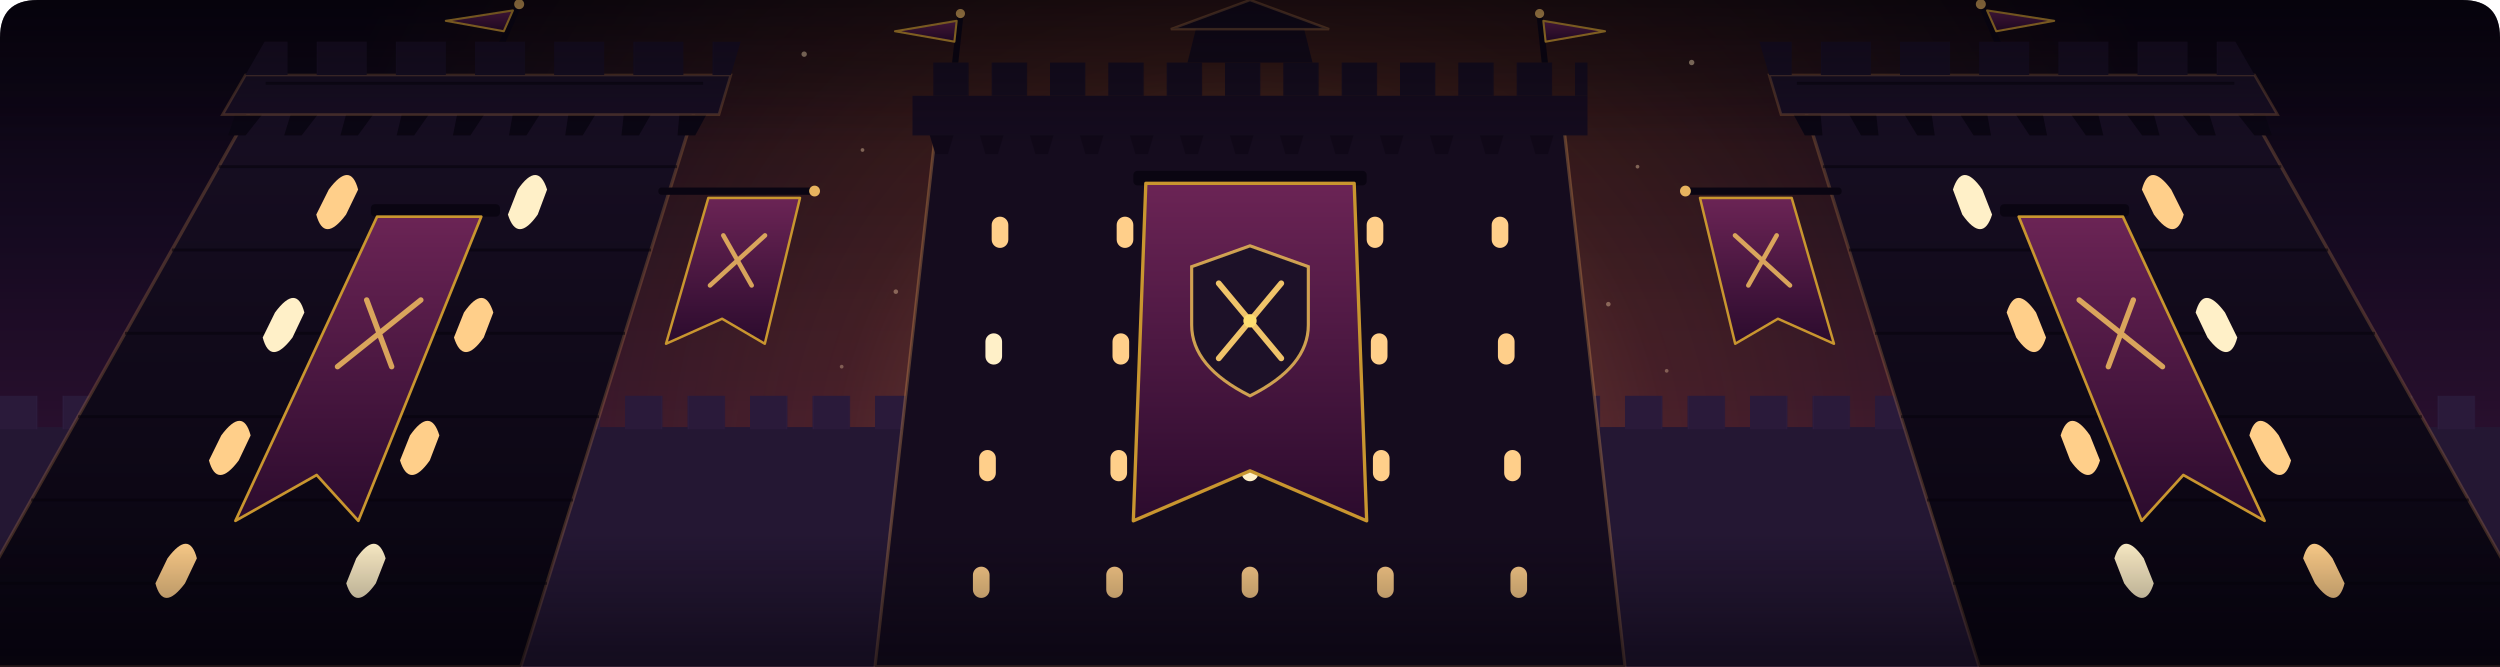
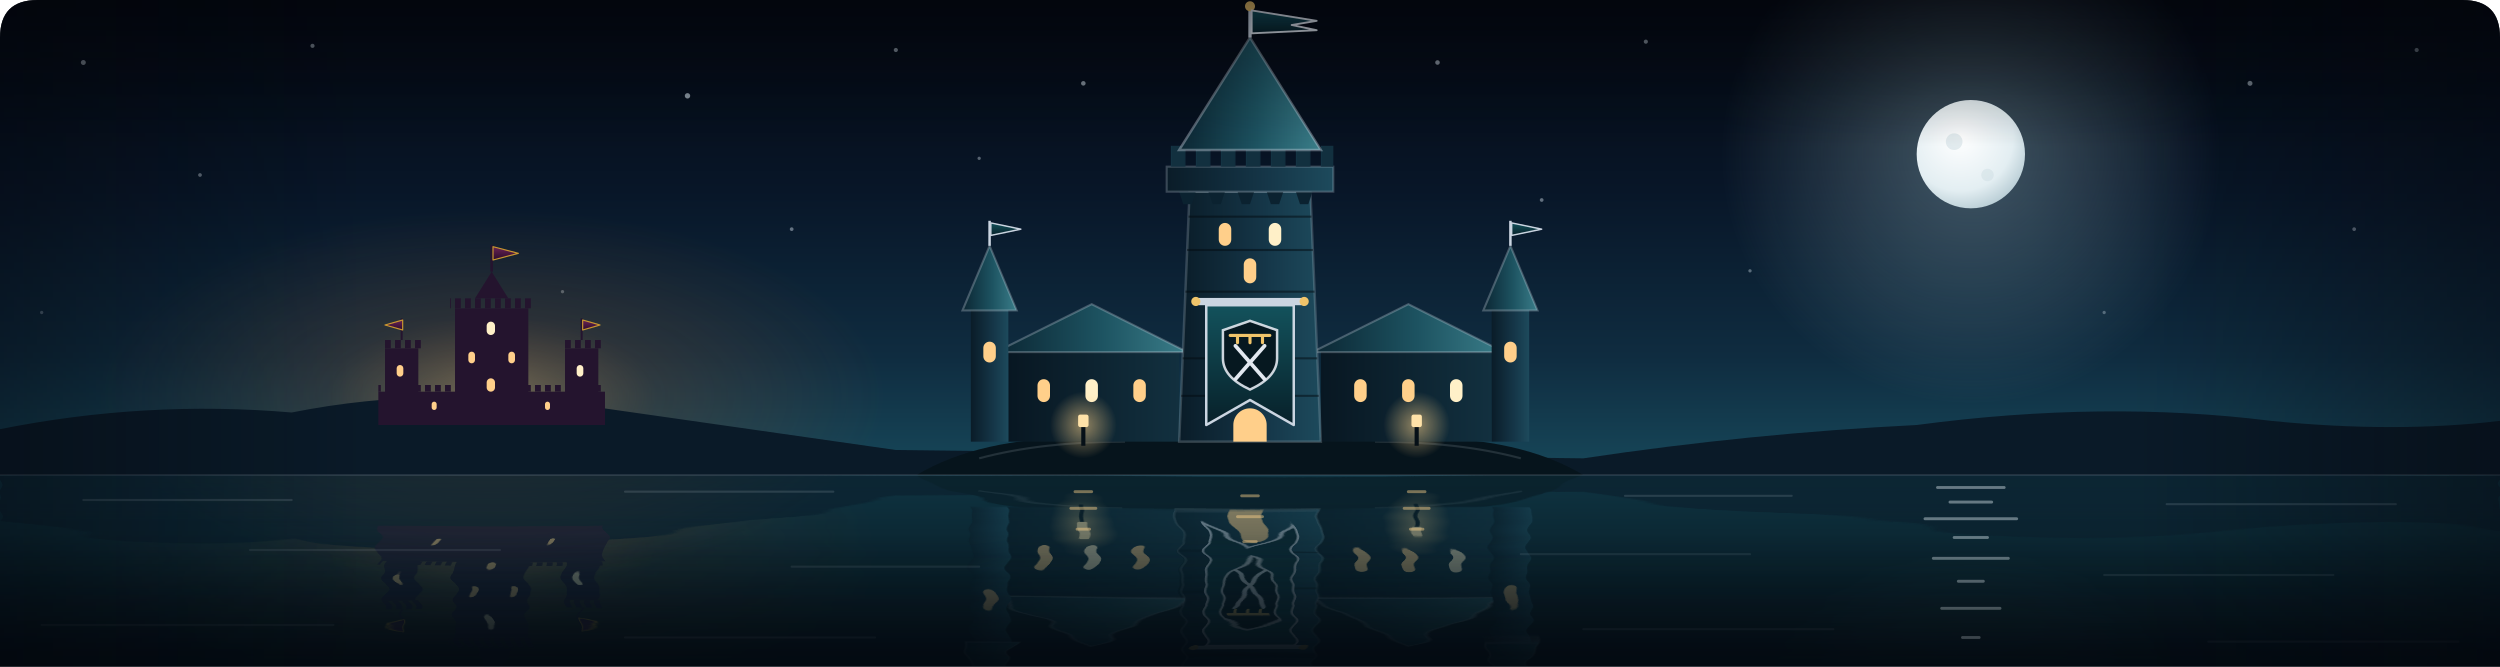
- <svg xmlns="http://www.w3.org/2000/svg" width="1200" height="320" viewBox="0 0 1200 320" role="img" aria-label="The Fortress of The Council of CLAUDE Agents, towering overhead">
+ <svg xmlns="http://www.w3.org/2000/svg" width="1200" height="320" viewBox="0 0 1200 320" role="img" aria-label="The Mirror Tower of The Sub-Council of CLAUDE Agents, on its lake, with the parent Council's fortress on the far shore">
  <defs>
    <linearGradient id="hdrSky" x1="0" y1="0" x2="0" y2="1">
-       <stop offset="0%" stop-color="#07030d" />
-       <stop offset="35%" stop-color="#150a20" />
-       <stop offset="70%" stop-color="#2c1030" />
-       <stop offset="100%" stop-color="#5c1a33" />
-     </linearGradient>
-     <radialGradient id="hdrGlow" cx="600" cy="230" r="480" gradientUnits="userSpaceOnUse">
-       <stop offset="0%" stop-color="#ffb968" stop-opacity="0.5" />
-       <stop offset="42%" stop-color="#d0641f" stop-opacity="0.2" />
+       <stop offset="0%" stop-color="#03070f" />
+       <stop offset="40%" stop-color="#081628" />
+       <stop offset="75%" stop-color="#0f2c40" />
+       <stop offset="100%" stop-color="#17485a" />
+     </linearGradient>
+     <linearGradient id="hdrWater" x1="0" y1="0" x2="0" y2="1">
+       <stop offset="0%" stop-color="#0f3442" />
+       <stop offset="100%" stop-color="#040f16" />
+     </linearGradient>
+     <radialGradient id="hdrMoonGlow" cx="0.5" cy="0.5" r="0.5">
+       <stop offset="0%" stop-color="#bfe6ee" stop-opacity="0.32" />
+       <stop offset="100%" stop-color="#bfe6ee" stop-opacity="0" />
+     </radialGradient>
+     <radialGradient id="hdrMoon" cx="40%" cy="35%" r="70%">
+       <stop offset="0%" stop-color="#ffffff" />
+       <stop offset="70%" stop-color="#e3eef2" />
+       <stop offset="100%" stop-color="#b6cbd3" />
+     </radialGradient>
+     <radialGradient id="hdrLiegeGlow" cx="0.5" cy="0.5" r="0.5">
+       <stop offset="0%" stop-color="#ffb968" stop-opacity="0.42" />
+       <stop offset="42%" stop-color="#d0641f" stop-opacity="0.15" />
      <stop offset="100%" stop-color="#d0641f" stop-opacity="0" />
    </radialGradient>
-     <linearGradient id="hdrBanner" x1="0" y1="0" x2="0" y2="1">
+     <linearGradient id="hdrStone" x1="0" y1="0" x2="1" y2="0">
+       <stop offset="0%" stop-color="#0a1c28" />
+       <stop offset="60%" stop-color="#153648" />
+       <stop offset="100%" stop-color="#1d4a5c" />
+     </linearGradient>
+     <linearGradient id="hdrStoneDark" x1="0" y1="0" x2="1" y2="0">
+       <stop offset="0%" stop-color="#081722" />
+       <stop offset="100%" stop-color="#12303f" />
+     </linearGradient>
+     <linearGradient id="hdrRoof" x1="0" y1="0" x2="1" y2="0">
+       <stop offset="0%" stop-color="#0b2633" />
+       <stop offset="55%" stop-color="#1d5361" />
+       <stop offset="100%" stop-color="#3a7d89" />
+     </linearGradient>
+     <linearGradient id="hdrTide" x1="0" y1="0" x2="0" y2="1">
+       <stop offset="0%" stop-color="#13525c" />
+       <stop offset="100%" stop-color="#072029" />
+     </linearGradient>
+     <linearGradient id="hdrPlum" x1="0" y1="0" x2="0" y2="1">
      <stop offset="0%" stop-color="#6b2455" />
      <stop offset="100%" stop-color="#2b0b2d" />
    </linearGradient>
-     <linearGradient id="hdrNear" x1="0" y1="0" x2="0" y2="1">
-       <stop offset="0%" stop-color="#170e22" />
-       <stop offset="100%" stop-color="#08040f" />
-     </linearGradient>
+     <radialGradient id="hdrLamp" cx="0.5" cy="0.5" r="0.5">
+       <stop offset="0%" stop-color="#ffd48a" stop-opacity="0.55" />
+       <stop offset="100%" stop-color="#ffd48a" stop-opacity="0" />
+     </radialGradient>
+     <pattern id="hdrMerlon" width="12" height="10" patternUnits="userSpaceOnUse" x="562">
+       <rect width="7" height="10" fill="#12303f" />
+     </pattern>
+     <pattern id="hdrLiegeMerlon" width="6" height="4" patternUnits="userSpaceOnUse" x="166">
+       <rect width="3.5" height="4" fill="#24142e" />
+     </pattern>
+     <linearGradient id="hdrFadeGrad" x1="0" y1="228" x2="0" y2="320" gradientUnits="userSpaceOnUse">
+       <stop offset="0%" stop-color="#ffffff" stop-opacity="0.55" />
+       <stop offset="100%" stop-color="#ffffff" stop-opacity="0.08" />
+     </linearGradient>
+     <mask id="hdrFade" maskUnits="userSpaceOnUse" x="0" y="228" width="1200" height="92">
+       <rect x="0" y="228" width="1200" height="92" fill="url(#hdrFadeGrad)" />
+     </mask>
+     <filter id="hdrRipple" filterUnits="userSpaceOnUse" x="0" y="224" width="1200" height="96">
+       <feTurbulence type="fractalNoise" baseFrequency="0.006 0.2" numOctaves="1" seed="5" result="noise" />
+       <feDisplacementMap in="SourceGraphic" in2="noise" scale="9" xChannelSelector="R" yChannelSelector="G" />
+     </filter>
    <linearGradient id="hdrVig" x1="0" y1="0" x2="0" y2="1">
-       <stop offset="0%" stop-color="#05030b" stop-opacity="0.5" />
-       <stop offset="22%" stop-color="#05030b" stop-opacity="0" />
-       <stop offset="80%" stop-color="#05030b" stop-opacity="0" />
-       <stop offset="100%" stop-color="#05030b" stop-opacity="0.55" />
-     </linearGradient>
-     <pattern id="hdrMerlonBack" width="30" height="16" patternUnits="userSpaceOnUse">
-       <rect width="18" height="16" fill="#2a1a3a" />
-     </pattern>
-     <pattern id="hdrMerlonKeep" width="28" height="16" patternUnits="userSpaceOnUse">
-       <rect width="17" height="16" fill="#150c1e" />
-     </pattern>
-     <pattern id="hdrMerlonNear" width="38" height="16" patternUnits="userSpaceOnUse">
-       <rect width="24" height="16" fill="#170e22" />
-     </pattern>
+       <stop offset="0%" stop-color="#02050b" stop-opacity="0.5" />
+       <stop offset="22%" stop-color="#02050b" stop-opacity="0" />
+       <stop offset="80%" stop-color="#02050b" stop-opacity="0" />
+       <stop offset="100%" stop-color="#02050b" stop-opacity="0.55" />
+     </linearGradient>
+     <linearGradient id="hdrVigSide" x1="0" y1="0" x2="1" y2="0">
+       <stop offset="0%" stop-color="#02050b" stop-opacity="0.45" />
+       <stop offset="15%" stop-color="#02050b" stop-opacity="0" />
+       <stop offset="85%" stop-color="#02050b" stop-opacity="0" />
+       <stop offset="100%" stop-color="#02050b" stop-opacity="0.45" />
+     </linearGradient>
    <clipPath id="hdrClip">
      <path d="M 0 320 L 0 18 Q 0 0 18 0 L 1182 0 Q 1200 0 1200 18 L 1200 320 Z" />
    </clipPath>
  </defs>
  <g clip-path="url(#hdrClip)">
-     <rect width="1200" height="320" fill="url(#hdrSky)" />
-     <g fill="#ffeecc">
-       <circle cx="386" cy="26" r="1.3" opacity="0.6" />
-       <circle cx="414" cy="72" r="0.9" opacity="0.4" />
-       <circle cx="368" cy="112" r="1" opacity="0.45" />
-       <circle cx="430" cy="140" r="1.1" opacity="0.4" />
-       <circle cx="404" cy="176" r="0.9" opacity="0.35" />
-       <circle cx="812" cy="30" r="1.3" opacity="0.6" />
-       <circle cx="786" cy="80" r="0.9" opacity="0.4" />
-       <circle cx="828" cy="118" r="1" opacity="0.45" />
-       <circle cx="772" cy="146" r="1.1" opacity="0.4" />
-       <circle cx="800" cy="178" r="0.9" opacity="0.35" />
-     </g>
-     <rect width="1200" height="320" fill="url(#hdrGlow)" />
-     <rect x="0" y="205" width="1200" height="115" fill="#241733" />
-     <rect x="0" y="190" width="1200" height="16" fill="url(#hdrMerlonBack)" />
-     <path d="M 420 320 L 449 64 L 751 64 L 780 320 Z" fill="#150c1e" stroke="#f2a75a" stroke-opacity="0.3" stroke-width="1.5" />
-     <g fill="#100818">
-       <path d="M 446 64 L 458 64 L 455 74 L 449 74 Z" />
-       <path d="M 470 64 L 482 64 L 479 74 L 473 74 Z" />
-       <path d="M 494 64 L 506 64 L 503 74 L 497 74 Z" />
-       <path d="M 518 64 L 530 64 L 527 74 L 521 74 Z" />
-       <path d="M 542 64 L 554 64 L 551 74 L 545 74 Z" />
-       <path d="M 566 64 L 578 64 L 575 74 L 569 74 Z" />
-       <path d="M 590 64 L 602 64 L 599 74 L 593 74 Z" />
-       <path d="M 614 64 L 626 64 L 623 74 L 617 74 Z" />
-       <path d="M 638 64 L 650 64 L 647 74 L 641 74 Z" />
-       <path d="M 662 64 L 674 64 L 671 74 L 665 74 Z" />
-       <path d="M 686 64 L 698 64 L 695 74 L 689 74 Z" />
-       <path d="M 710 64 L 722 64 L 719 74 L 713 74 Z" />
-       <path d="M 734 64 L 746 64 L 743 74 L 737 74 Z" />
-     </g>
-     <rect x="438" y="46" width="324" height="19" fill="#150c1e" />
-     <rect x="438" y="30" width="324" height="16" fill="url(#hdrMerlonKeep)" />
-     <path d="M 570 30 L 574 14 L 626 14 L 630 30 Z" fill="#120a19" />
-     <path d="M 562 14 L 600 0 L 638 14 Z" fill="#120a19" stroke="#f2a75a" stroke-opacity="0.32" stroke-width="1.2" />
-     <g fill="#ffcf8a">
-       <rect x="476" y="104" width="8" height="15" rx="4" />
-       <rect x="536" y="104" width="8" height="15" rx="4" />
-       <rect x="596" y="104" width="8" height="15" rx="4" fill="#fff0c8" />
-       <rect x="656" y="104" width="8" height="15" rx="4" />
-       <rect x="716" y="104" width="8" height="15" rx="4" />
-       <rect x="473" y="160" width="8" height="15" rx="4" fill="#fff0c8" />
-       <rect x="534" y="160" width="8" height="15" rx="4" />
-       <rect x="596" y="160" width="8" height="15" rx="4" />
-       <rect x="658" y="160" width="8" height="15" rx="4" />
-       <rect x="719" y="160" width="8" height="15" rx="4" />
-       <rect x="470" y="216" width="8" height="15" rx="4" />
-       <rect x="533" y="216" width="8" height="15" rx="4" />
-       <rect x="596" y="216" width="8" height="15" rx="4" fill="#fff0c8" />
-       <rect x="659" y="216" width="8" height="15" rx="4" />
-       <rect x="722" y="216" width="8" height="15" rx="4" />
-       <rect x="467" y="272" width="8" height="15" rx="4" />
-       <rect x="531" y="272" width="8" height="15" rx="4" />
-       <rect x="596" y="272" width="8" height="15" rx="4" />
-       <rect x="661" y="272" width="8" height="15" rx="4" />
-       <rect x="725" y="272" width="8" height="15" rx="4" />
-     </g>
-     <path d="M -30 320 L 119.6 54 L 333.1 54 L 250 320 Z" fill="url(#hdrNear)" stroke="#f2a75a" stroke-opacity="0.22" stroke-width="1.6" />
-     <path d="M 1230 320 L 1080.4 54 L 866.9 54 L 950 320 Z" fill="url(#hdrNear)" stroke="#f2a75a" stroke-opacity="0.22" stroke-width="1.6" />
-     <g fill="#0b0613">
-       <path d="M 112.8 55 L 125.8 55 L 117.9 65 L 109.5 65 Z" />
-       <path d="M 139.5 55 L 152.5 55 L 144.8 65 L 136.4 65 Z" />
-       <path d="M 166.1 55 L 179.1 55 L 171.8 65 L 163.4 65 Z" />
-       <path d="M 192.8 55 L 205.8 55 L 198.8 65 L 190.4 65 Z" />
-       <path d="M 219.4 55 L 232.4 55 L 225.8 65 L 217.4 65 Z" />
-       <path d="M 246.1 55 L 259.1 55 L 252.7 65 L 244.3 65 Z" />
-       <path d="M 272.8 55 L 285.8 55 L 279.7 65 L 271.3 65 Z" />
-       <path d="M 299.4 55 L 312.4 55 L 306.7 65 L 298.3 65 Z" />
-       <path d="M 326.1 55 L 339.1 55 L 333.7 65 L 325.2 65 Z" />
-       <path d="M 1087.2 55 L 1074.2 55 L 1082.1 65 L 1090.5 65 Z" />
-       <path d="M 1060.5 55 L 1047.5 55 L 1055.2 65 L 1063.6 65 Z" />
-       <path d="M 1033.9 55 L 1020.9 55 L 1028.2 65 L 1036.6 65 Z" />
-       <path d="M 1007.2 55 L 994.2 55 L 1001.2 65 L 1009.6 65 Z" />
-       <path d="M 980.6 55 L 967.6 55 L 974.2 65 L 982.6 65 Z" />
-       <path d="M 953.9 55 L 940.9 55 L 947.3 65 L 955.7 65 Z" />
-       <path d="M 927.2 55 L 914.2 55 L 920.3 65 L 928.7 65 Z" />
-       <path d="M 900.6 55 L 887.6 55 L 893.3 65 L 901.7 65 Z" />
-       <path d="M 873.9 55 L 860.9 55 L 866.3 65 L 874.8 65 Z" />
-     </g>
-     <g fill="#170e22" stroke="#f2a75a" stroke-opacity="0.22" stroke-width="1.3">
-       <path d="M 117.8 36 L 350.8 36 L 345.1 55 L 106.8 55 Z" />
-       <path d="M 1082.2 36 L 849.2 36 L 854.9 55 L 1093.2 55 Z" />
-     </g>
-     <g fill="url(#hdrMerlonNear)">
-       <path d="M 127 20 L 355.5 20 L 350.8 36 L 117.8 36 Z" />
-       <path d="M 1073 20 L 844.5 20 L 849.2 36 L 1082.2 36 Z" />
-     </g>
-     <g fill="#0a0512">
-       <path d="M 239.6 20 L 242.8 20 L 250.3 3 L 247.1 3 Z" />
-       <path d="M 960.4 20 L 957.1 20 L 949.7 3 L 952.9 3 Z" />
-     </g>
-     <g fill="#e8b45f">
-       <circle cx="249.2" cy="2" r="2.4" />
-       <circle cx="950.8" cy="2" r="2.4" />
-     </g>
-     <g fill="url(#hdrBanner)" stroke="#c9962f" stroke-width="1" stroke-linejoin="round">
-       <path d="M 246.2 5 L 214 10 L 241.8 15 Z" />
-       <path d="M 953.8 5 L 986 10 L 958.2 15 Z" />
-     </g>
-     <g stroke="#06030c" stroke-opacity="0.55" stroke-width="1.4">
-       <path d="M 127.5 40 L 337.5 40" />
-       <path d="M 105 80 L 325 80" />
-       <path d="M 82.5 120 L 312.5 120" />
-       <path d="M 60 160 L 300 160" />
-       <path d="M 37.5 200 L 287.5 200" />
-       <path d="M 15 240 L 275 240" />
-       <path d="M -7.5 280 L 262.5 280" />
-       <path d="M 862.5 40 L 1072.5 40" />
-       <path d="M 875 80 L 1095 80" />
-       <path d="M 887.5 120 L 1117.5 120" />
-       <path d="M 900 160 L 1140 160" />
-       <path d="M 912.5 200 L 1162.5 200" />
-       <path d="M 925 240 L 1185 240" />
-       <path d="M 937.5 280 L 1207.5 280" />
-     </g>
-     <g fill="#ffcf8a">
-       <path d="M 157.8 91 Q 168.2 77 171.9 91 L 166.1 103 Q 155.6 117 151.8 103 Z" />
-       <path d="M 248.5 91 Q 258.2 77 262.6 91 L 258.1 103 Q 248.2 117 243.8 103 Z" fill="#fff0c8" />
-       <path d="M 132 150 Q 142.4 136 146.1 150 L 140.4 162 Q 129.8 176 126.1 162 Z" fill="#fff0c8" />
-       <path d="M 222.7 150 Q 232.4 136 236.8 150 L 232.2 162 Q 222.3 176 217.9 162 Z" />
-       <path d="M 106.2 209 Q 116.6 195 120.3 209 L 114.6 221 Q 104.1 235 100.3 221 Z" />
-       <path d="M 196.8 209 Q 206.6 195 210.9 209 L 206.3 221 Q 196.4 235 192 221 Z" />
-       <path d="M 80.4 268 Q 90.8 254 94.5 268 L 88.8 280 Q 78.3 294 74.6 280 Z" />
-       <path d="M 171 268 Q 180.8 254 185.1 268 L 180.4 280 Q 170.5 294 166.2 280 Z" fill="#fff0c8" />
-       <path d="M 1042.2 91 Q 1031.8 77 1028.1 91 L 1033.9 103 Q 1044.4 117 1048.2 103 Z" />
-       <path d="M 951.5 91 Q 941.8 77 937.4 91 L 941.9 103 Q 951.8 117 956.2 103 Z" fill="#fff0c8" />
-       <path d="M 1068 150 Q 1057.6 136 1053.9 150 L 1059.6 162 Q 1070.2 176 1073.9 162 Z" fill="#fff0c8" />
-       <path d="M 977.3 150 Q 967.6 136 963.2 150 L 967.8 162 Q 977.7 176 982.1 162 Z" />
-       <path d="M 1093.8 209 Q 1083.4 195 1079.7 209 L 1085.4 221 Q 1095.9 235 1099.7 221 Z" />
-       <path d="M 1003.2 209 Q 993.4 195 989.1 209 L 993.7 221 Q 1003.6 235 1008 221 Z" />
-       <path d="M 1119.6 268 Q 1109.2 254 1105.5 268 L 1111.2 280 Q 1121.7 294 1125.4 280 Z" />
-       <path d="M 1029 268 Q 1019.2 254 1014.9 268 L 1019.6 280 Q 1029.5 294 1033.8 280 Z" fill="#fff0c8" />
-     </g>
-     <g fill="#0a0512">
-       <rect x="178" y="98" width="62" height="6" rx="2" />
-       <rect x="960" y="98" width="62" height="6" rx="2" />
-       <rect x="544" y="82" width="112" height="7" rx="2" />
-     </g>
-     <g fill="url(#hdrBanner)" stroke="#c9962f" stroke-width="1.3" stroke-linejoin="round">
-       <path d="M 181 104 L 231 104 L 172 250 L 152 228 L 113 250 Z" />
-       <path d="M 969 104 L 1019 104 L 1087 250 L 1048 228 L 1028 250 Z" />
-     </g>
-     <g stroke="#e8b45f" stroke-width="2.6" stroke-linecap="round" stroke-opacity="0.9">
-       <path d="M 176 144 L 188 176 M 202 144 L 162 176" />
-       <path d="M 1024 144 L 1012 176 M 998 144 L 1038 176" />
-     </g>
-     <g fill="#0a0512">
-       <rect x="316" y="90" width="74" height="3.5" rx="1.5" />
-       <rect x="810" y="90" width="74" height="3.5" rx="1.5" />
-     </g>
-     <g fill="#e8b45f">
-       <circle cx="391" cy="91.7" r="2.6" />
-       <circle cx="809" cy="91.7" r="2.6" />
-     </g>
-     <g fill="url(#hdrBanner)" stroke="#c9962f" stroke-width="1.2" stroke-linejoin="round">
-       <path d="M 340 95 L 384 95 L 367.1 165 L 346.6 153 L 319.7 165 Z" />
-       <path d="M 860 95 L 816 95 L 832.9 165 L 853.4 153 L 880.3 165 Z" />
-     </g>
-     <g stroke="#e8b45f" stroke-width="2.2" stroke-linecap="round" stroke-opacity="0.9">
-       <path d="M 347.2 113 L 360.8 137 M 367.2 113 L 340.8 137" />
-       <path d="M 852.8 113 L 839.2 137 M 832.8 113 L 859.2 137" />
-     </g>
-     <path d="M 550 88 L 650 88 L 656 250 L 600 226 L 544 250 Z" fill="url(#hdrBanner)" stroke="#c9962f" stroke-width="1.6" stroke-linejoin="round" />
-     <path d="M 600 118 L 628 128 L 628 156 Q 628 176 600 190 Q 572 176 572 156 L 572 128 Z" fill="#1d1128" stroke="#e0b055" stroke-opacity="0.9" stroke-width="1.5" />
-     <path d="M 585 136 L 615 172 M 615 136 L 585 172" stroke="#f0c46a" stroke-width="2.8" stroke-linecap="round" />
-     <circle cx="600" cy="154" r="3.2" fill="#ffdf70" />
-     <g fill="#0a0512">
-       <path d="M 457 30 L 460 30 L 462.4 8 L 459.4 8 Z" />
-       <path d="M 740 30 L 743 30 L 740.6 8 L 737.6 8 Z" />
-     </g>
-     <g fill="#e8b45f">
-       <circle cx="461" cy="6.5" r="2.2" />
-       <circle cx="739" cy="6.5" r="2.2" />
-     </g>
-     <g fill="url(#hdrBanner)" stroke="#c9962f" stroke-width="1" stroke-linejoin="round">
-       <path d="M 459.2 10 L 429.6 15 L 458.1 20 Z" />
-       <path d="M 740.8 10 L 770.4 15 L 741.9 20 Z" />
-     </g>
+     <rect width="1200" height="228" fill="url(#hdrSky)" />
+     <rect y="228" width="1200" height="92" fill="url(#hdrWater)" />
+     <g fill="#eaf6ff">
+       <circle cx="40" cy="30" r="1.2" opacity="0.6" />
+       <circle cx="96" cy="84" r="0.9" opacity="0.4" />
+       <circle cx="150" cy="22" r="1" opacity="0.5" />
+       <circle cx="330" cy="46" r="1.3" opacity="0.6" />
+       <circle cx="380" cy="110" r="0.9" opacity="0.4" />
+       <circle cx="430" cy="24" r="1" opacity="0.5" />
+       <circle cx="470" cy="76" r="0.8" opacity="0.35" />
+       <circle cx="520" cy="40" r="1.1" opacity="0.55" />
+       <circle cx="690" cy="30" r="1.1" opacity="0.55" />
+       <circle cx="740" cy="96" r="0.9" opacity="0.4" />
+       <circle cx="790" cy="20" r="1" opacity="0.5" />
+       <circle cx="840" cy="130" r="0.8" opacity="0.35" />
+       <circle cx="1080" cy="40" r="1.2" opacity="0.55" />
+       <circle cx="1130" cy="110" r="0.9" opacity="0.4" />
+       <circle cx="1160" cy="24" r="1" opacity="0.5" />
+       <circle cx="270" cy="140" r="0.8" opacity="0.3" />
+       <circle cx="1010" cy="150" r="0.8" opacity="0.3" />
+       <circle cx="20" cy="150" r="0.8" opacity="0.3" />
+     </g>
+     <g id="hdrWorld">
+       <circle cx="946" cy="74" r="120" fill="url(#hdrMoonGlow)" />
+       <circle cx="946" cy="74" r="26" fill="url(#hdrMoon)" />
+       <circle cx="938" cy="68" r="4" fill="#c9d9df" opacity="0.5" />
+       <circle cx="954" cy="84" r="3" fill="#c9d9df" opacity="0.4" />
+       <ellipse cx="236" cy="190" rx="190" ry="90" fill="url(#hdrLiegeGlow)" />
+       <path d="M 0 228 L 0 206 Q 70 192 140 198 Q 210 184 290 196 Q 360 206 430 216 L 760 220 Q 840 208 920 204 Q 1010 192 1090 202 Q 1150 208 1200 202 L 1200 228 Z" fill="#0a1a28" />
+       <g transform="translate(236,204) scale(0.8) translate(-236,-202)">
+         <g fill="#24142e">
+           <rect x="168" y="182" width="136" height="20" />
+           <rect x="168" y="178" width="136" height="4" fill="url(#hdrLiegeMerlon)" />
+           <rect x="172" y="156" width="20" height="46" />
+           <rect x="280" y="156" width="20" height="46" />
+           <rect x="170" y="151" width="24" height="5" fill="url(#hdrLiegeMerlon)" />
+           <rect x="278" y="151" width="24" height="5" fill="url(#hdrLiegeMerlon)" />
+           <rect x="214" y="132" width="44" height="70" />
+           <rect x="211" y="126" width="50" height="6" fill="url(#hdrLiegeMerlon)" />
+           <path d="M 226 126 L 236 110 L 246 126 Z" />
+           <rect x="235.2" y="94" width="1.6" height="16" />
+           <rect x="181.4" y="138" width="1.2" height="13" />
+           <rect x="289.4" y="138" width="1.2" height="13" />
+         </g>
+         <g fill="url(#hdrPlum)" stroke="#c9962f" stroke-width="0.7" stroke-linejoin="round">
+           <path d="M 236.8 95 L 252 99 L 236.8 103 Z" />
+           <path d="M 182.6 139 L 172 142 L 182.6 145 Z" />
+           <path d="M 290.6 139 L 301 142 L 290.6 145 Z" />
+         </g>
+         <g fill="#ffcf8a">
+           <rect x="233" y="140" width="5" height="8" rx="2.5" fill="#fff0c8" />
+           <rect x="222" y="158" width="4" height="7" rx="2" />
+           <rect x="246" y="158" width="4" height="7" rx="2" />
+           <rect x="233" y="174" width="5" height="8" rx="2.5" />
+           <rect x="179" y="166" width="4" height="7" rx="2" />
+           <rect x="287" y="166" width="4" height="7" rx="2" fill="#fff0c8" />
+           <rect x="200" y="188" width="3" height="5" rx="1.5" />
+           <rect x="268" y="188" width="3" height="5" rx="1.5" />
+         </g>
+       </g>
+       <path d="M 440 228 Q 470 210 520 210 L 680 210 Q 730 210 760 228 Z" fill="#06141c" />
+       <path d="M 470 220 Q 500 212 540 212 M 660 212 Q 700 212 730 220" fill="none" stroke="#cbd5e1" stroke-opacity="0.15" stroke-width="1" />
+       <path d="M 484 212 L 484 168 L 566 168 L 566 212 Z" fill="url(#hdrStoneDark)" />
+       <path d="M 634 212 L 634 168 L 716 168 L 716 212 Z" fill="url(#hdrStoneDark)" />
+       <path d="M 478 169 L 524 146 L 570 169 Z" fill="url(#hdrRoof)" stroke="#cbd5e1" stroke-opacity="0.3" stroke-width="1" />
+       <path d="M 630 169 L 676 146 L 722 169 Z" fill="url(#hdrRoof)" stroke="#cbd5e1" stroke-opacity="0.3" stroke-width="1" />
+       <rect x="466" y="148" width="18" height="64" fill="url(#hdrStone)" />
+       <rect x="716" y="148" width="18" height="64" fill="url(#hdrStone)" />
+       <path d="M 462 149 L 475 118 L 488 149 Z" fill="url(#hdrRoof)" stroke="#cbd5e1" stroke-opacity="0.3" stroke-width="1" />
+       <path d="M 712 149 L 725 118 L 738 149 Z" fill="url(#hdrRoof)" stroke="#cbd5e1" stroke-opacity="0.3" stroke-width="1" />
+       <g fill="#cbd5e1">
+         <rect x="474.4" y="106" width="1.2" height="12" />
+         <rect x="724.4" y="106" width="1.2" height="12" />
+       </g>
+       <g fill="url(#hdrTide)" stroke="#cbd5e1" stroke-width="0.7" stroke-linejoin="round">
+         <path d="M 475.6 107 L 490 110 L 475.6 113 Z" />
+         <path d="M 725.6 107 L 740 110 L 725.6 113 Z" />
+       </g>
+       <path d="M 566 212 L 571 92 L 629 92 L 634 212 Z" fill="url(#hdrStone)" stroke="#cbd5e1" stroke-opacity="0.22" stroke-width="1.2" />
+       <g stroke="#030a10" stroke-opacity="0.5" stroke-width="1">
+         <path d="M 570.5 104 L 629.5 104" />
+         <path d="M 569.8 120 L 630.2 120" />
+         <path d="M 569 140 L 631 140" />
+         <path d="M 567.7 172 L 632.3 172" />
+         <path d="M 567 190 L 633 190" />
+       </g>
+       <g fill="#0b2230">
+         <path d="M 566 92 L 574 92 L 572 98 L 568 98 Z" />
+         <path d="M 580 92 L 588 92 L 586 98 L 582 98 Z" />
+         <path d="M 594 92 L 602 92 L 600 98 L 596 98 Z" />
+         <path d="M 608 92 L 616 92 L 614 98 L 610 98 Z" />
+         <path d="M 622 92 L 630 92 L 628 98 L 624 98 Z" />
+       </g>
+       <rect x="560" y="80" width="80" height="12" fill="url(#hdrStone)" stroke="#cbd5e1" stroke-opacity="0.25" stroke-width="1" />
+       <rect x="560" y="70" width="80" height="10" fill="url(#hdrMerlon)" />
+       <path d="M 566 72 L 600 18 L 634 72 Z" fill="url(#hdrRoof)" stroke="#cbd5e1" stroke-opacity="0.4" stroke-width="1.2" />
+       <rect x="599.2" y="2" width="1.6" height="16" fill="#cbd5e1" />
+       <circle cx="600" cy="3" r="2.4" fill="#f0c46a" />
+       <path d="M 600.8 5 L 632 10 L 620 12 L 632 14.5 L 600.8 16 Z" fill="url(#hdrTide)" stroke="#e2e8f0" stroke-width="0.9" stroke-linejoin="round" />
+       <g fill="#ffcf8a">
+         <rect x="585" y="107" width="6" height="11" rx="3" />
+         <rect x="609" y="107" width="6" height="11" rx="3" fill="#fff0c8" />
+         <rect x="597" y="124" width="6" height="12" rx="3" />
+         <rect x="498" y="182" width="6" height="11" rx="3" />
+         <rect x="521" y="182" width="6" height="11" rx="3" fill="#fff0c8" />
+         <rect x="544" y="182" width="6" height="11" rx="3" />
+         <rect x="650" y="182" width="6" height="11" rx="3" />
+         <rect x="673" y="182" width="6" height="11" rx="3" />
+         <rect x="696" y="182" width="6" height="11" rx="3" fill="#fff0c8" />
+         <rect x="472" y="164" width="6" height="10" rx="3" />
+         <rect x="722" y="164" width="6" height="10" rx="3" />
+       </g>
+       <rect x="574" y="143" width="52" height="3.5" rx="1.5" fill="#cbd5e1" />
+       <circle cx="574" cy="144.7" r="2.2" fill="#f0c46a" />
+       <circle cx="626" cy="144.7" r="2.2" fill="#f0c46a" />
+       <path d="M 579 146.5 L 621 146.5 L 621 204 L 600 192 L 579 204 Z" fill="url(#hdrTide)" stroke="#cbd5e1" stroke-width="1.2" stroke-linejoin="round" />
+       <path d="M 600 154 L 613 158.5 L 613 172 Q 613 181 600 187 Q 587 181 587 172 L 587 158.5 Z" fill="#061820" stroke="#e2e8f0" stroke-opacity="0.9" stroke-width="1.2" />
+       <path d="M 593 166 L 607 182 M 607 166 L 593 182" stroke="#e2e8f0" stroke-width="1.8" stroke-linecap="round" />
+       <path d="M 590.5 161 L 609.5 161 M 594 161 L 594 164.5 M 600 161 L 600 164.5 M 606 161 L 606 164.5" stroke="#f0c46a" stroke-width="1.5" stroke-linecap="round" />
+       <path d="M 592 212 L 592 204 A 8 8 0 0 1 608 204 L 608 212 Z" fill="#ffcf8a" />
+       <circle cx="520" cy="204" r="16" fill="url(#hdrLamp)" />
+       <circle cx="680" cy="204" r="16" fill="url(#hdrLamp)" />
+       <g fill="#061017">
+         <rect x="519" y="204" width="2" height="10" />
+         <rect x="679" y="204" width="2" height="10" />
+       </g>
+       <g fill="#ffe2a8">
+         <rect x="517.5" y="199" width="5" height="6" rx="1" />
+         <rect x="677.5" y="199" width="5" height="6" rx="1" />
+       </g>
+     </g>
+     <g mask="url(#hdrFade)">
+       <g filter="url(#hdrRipple)">
+         <use href="#hdrWorld" transform="matrix(1 0 0 -1 0 456)" />
+       </g>
+     </g>
+     <g stroke="#e3eef2" stroke-linecap="round">
+       <path d="M 930 234 L 962 234 M 936 241 L 956 241 M 924 249 L 968 249 M 938 258 L 954 258 M 928 268 L 964 268 M 940 279 L 952 279 M 932 292 L 960 292 M 942 306 L 950 306" stroke-opacity="0.42" stroke-width="1.4" />
+     </g>
+     <g stroke="#ffd48a" stroke-linecap="round" stroke-opacity="0.45" stroke-width="1.4">
+       <path d="M 516 236 L 524 236 M 514 244 L 526 244 M 517 254 L 523 254" />
+       <path d="M 676 236 L 684 236 M 674 244 L 686 244 M 677 254 L 683 254" />
+       <path d="M 596 238 L 604 238 M 594 248 L 606 248 M 597 260 L 603 260" />
+     </g>
+     <g stroke="#cbd5e1" stroke-linecap="round" stroke-width="1">
+       <path d="M 40 240 L 140 240 M 300 236 L 400 236 M 780 238 L 860 238 M 1040 242 L 1150 242" stroke-opacity="0.15" />
+       <path d="M 120 264 L 240 264 M 380 272 L 470 272 M 730 266 L 840 266 M 1010 276 L 1120 276" stroke-opacity="0.1" />
+       <path d="M 20 300 L 160 300 M 300 306 L 420 306 M 760 302 L 880 302 M 1060 308 L 1180 308" stroke-opacity="0.07" />
+     </g>
+     <line x1="0" y1="228" x2="1200" y2="228" stroke="#cbd5e1" stroke-opacity="0.16" stroke-width="0.8" />
    <rect width="1200" height="320" fill="url(#hdrVig)" />
+     <rect width="1200" height="320" fill="url(#hdrVigSide)" />
  </g>
</svg>
